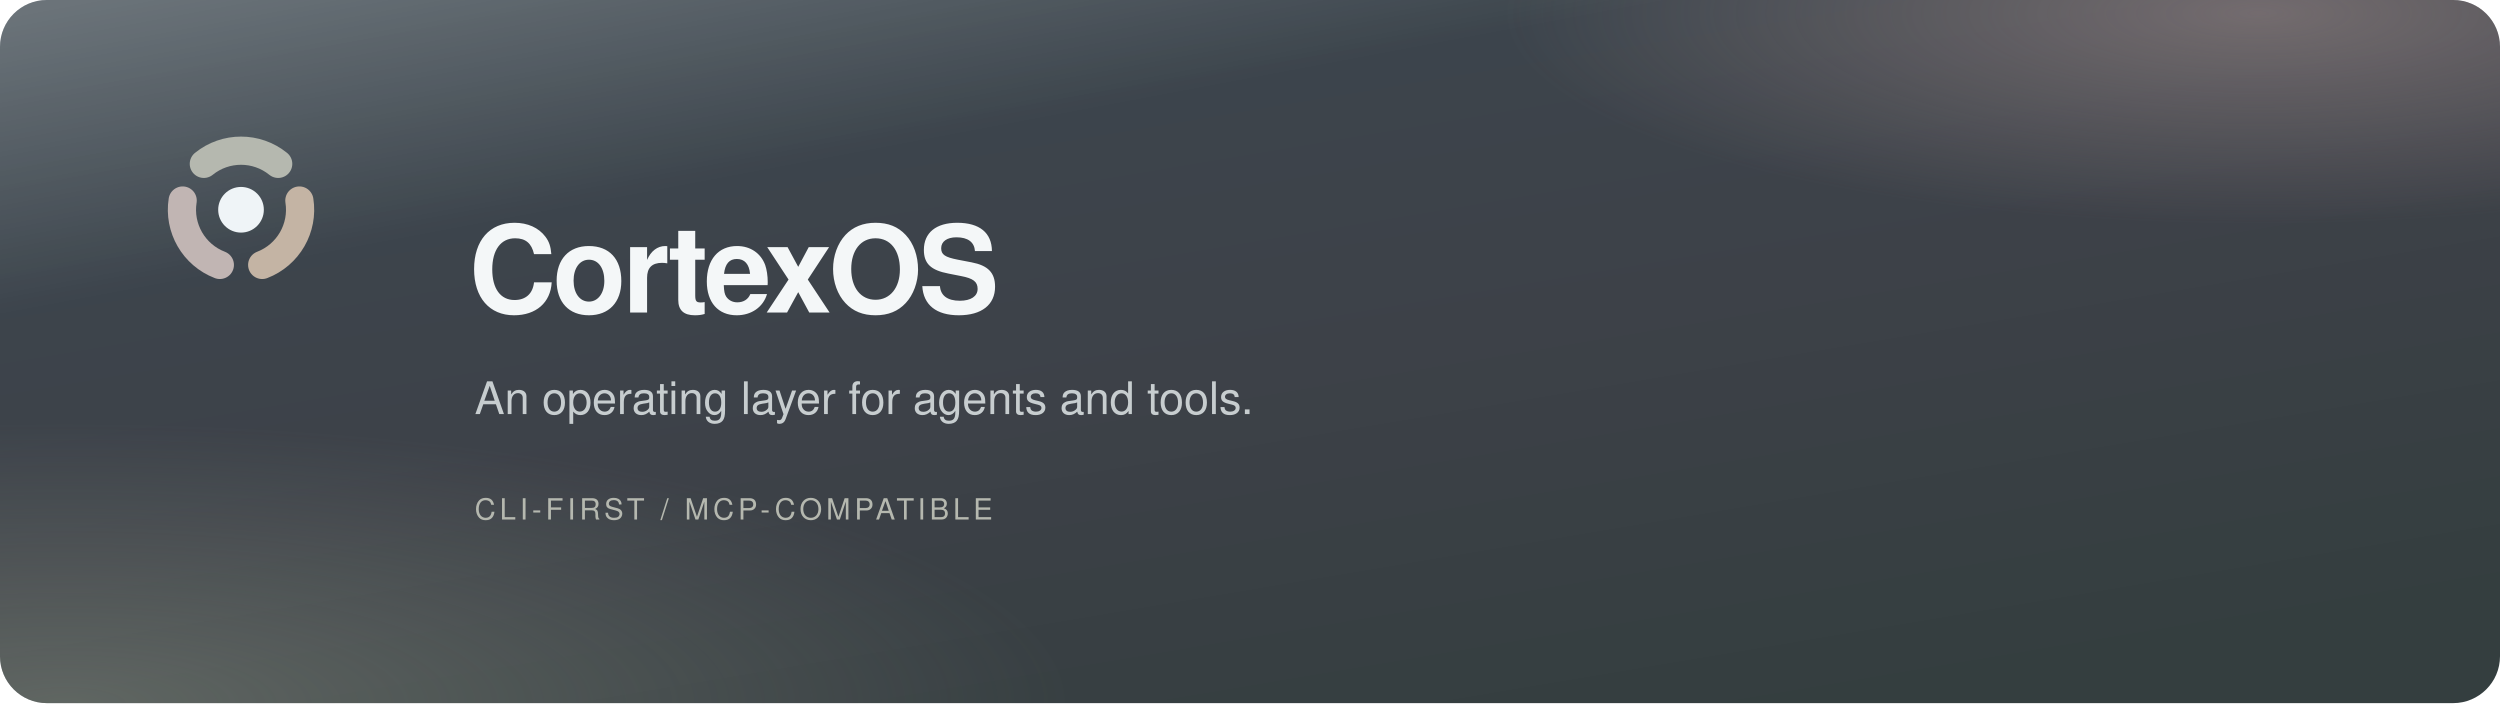
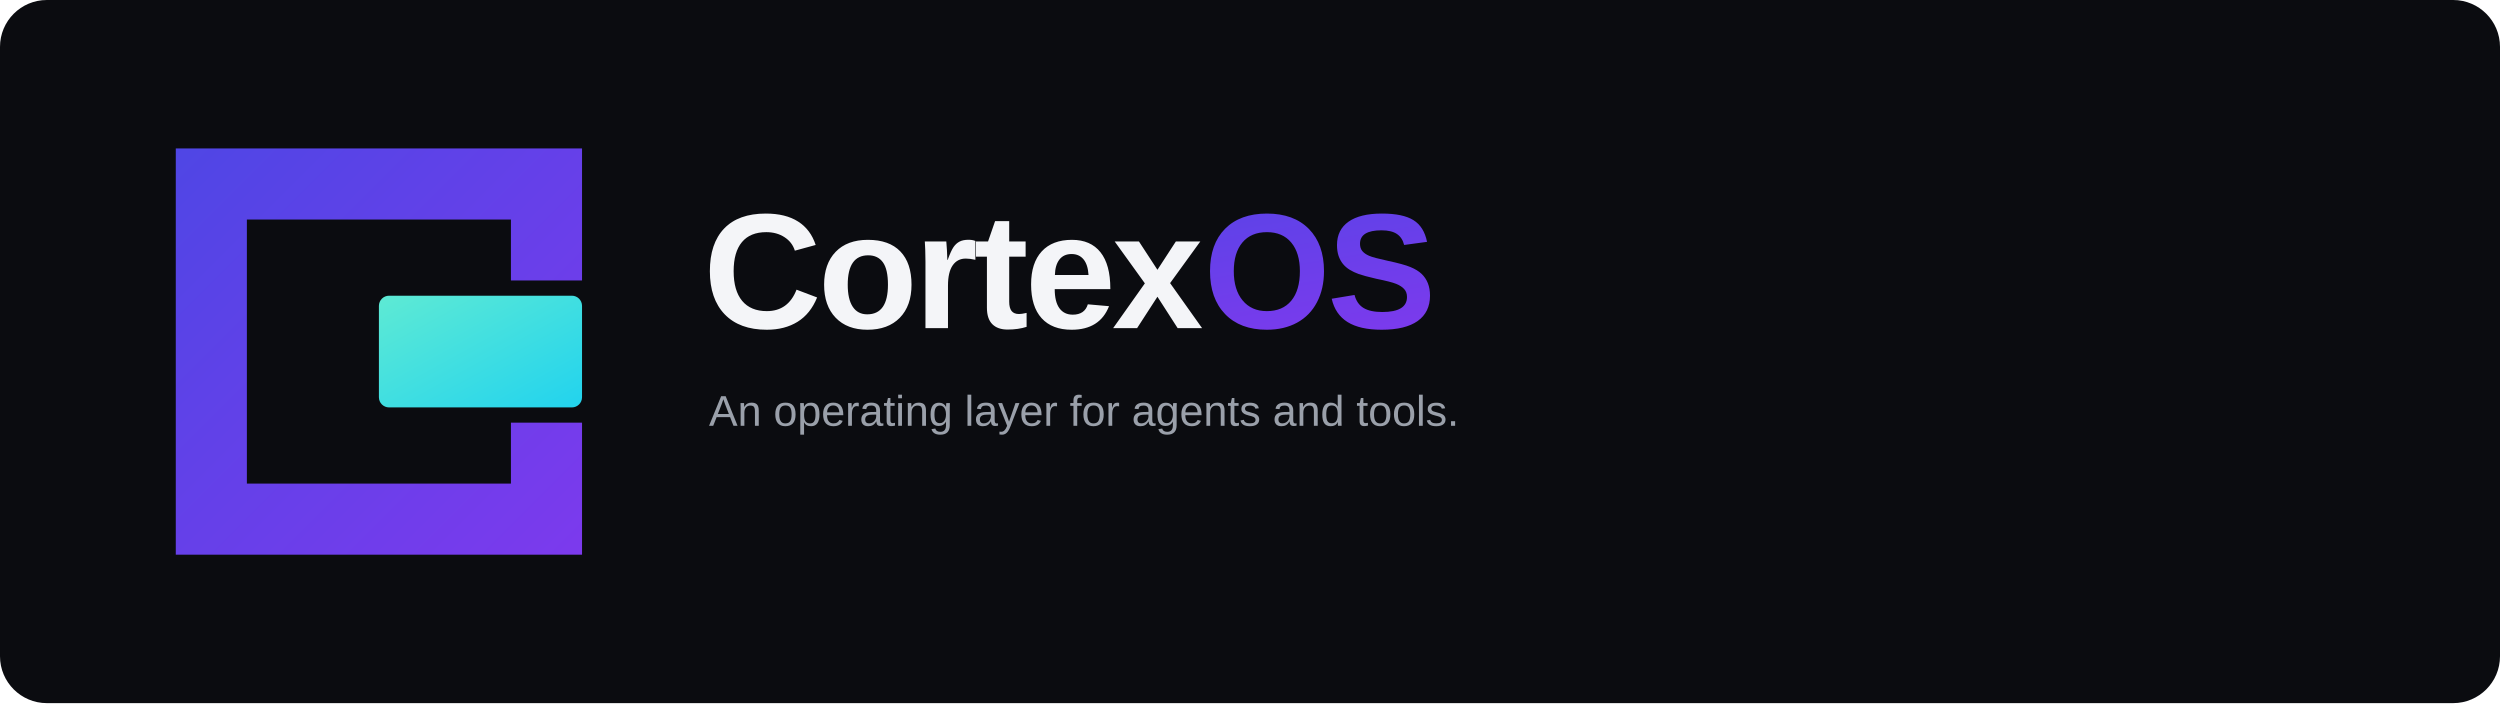
- <svg xmlns="http://www.w3.org/2000/svg" width="1280" height="360" viewBox="0 0 1280 360" role="img" aria-labelledby="title desc">
+ <svg xmlns="http://www.w3.org/2000/svg" viewBox="0 0 1280 360" width="1280" height="360" role="img" aria-labelledby="title">
  <defs>
-     <linearGradient id="gBase" x1="0.14" y1="0" x2="0.74" y2="1">
-       <stop offset="0" stop-color="#3C474F" />
-       <stop offset="0.55" stop-color="#3D4148" />
-       <stop offset="1" stop-color="#343E3F" />
+     <linearGradient id="frame" x1="0" y1="0" x2="1" y2="1">
+       <stop offset="0" stop-color="#4F46E5" />
+       <stop offset="1" stop-color="#7C3AED" />
    </linearGradient>
-     <radialGradient id="gPetal" cx="0.9" cy="0.02" r="0.3">
-       <stop offset="0" stop-color="#C4A8A4" stop-opacity="0.4" />
-       <stop offset="1" stop-color="#C4A8A4" stop-opacity="0" />
-     </radialGradient>
-     <radialGradient id="gSage" cx="0.03" cy="1.0" r="0.4">
-       <stop offset="0" stop-color="#A8B09A" stop-opacity="0.34" />
-       <stop offset="1" stop-color="#A8B09A" stop-opacity="0" />
-     </radialGradient>
-     <linearGradient id="gSpecular" x1="0.04" y1="0" x2="0.62" y2="0.86">
-       <stop offset="0" stop-color="#FFFFFF" stop-opacity="0.24" />
-       <stop offset="0.34" stop-color="#FFFFFF" stop-opacity="0" />
-       <stop offset="1" stop-color="#FFFFFF" stop-opacity="0" />
+     <linearGradient id="breakout" x1="0" y1="0" x2="1" y2="1">
+       <stop offset="0" stop-color="#5EEAD4" />
+       <stop offset="1" stop-color="#22D3EE" />
    </linearGradient>
  </defs>
-   <rect width="1280" height="360" rx="24" fill="url(#gBase)" />
-   <rect width="1280" height="360" rx="24" fill="url(#gPetal)" />
-   <rect width="1280" height="360" rx="24" fill="url(#gSage)" />
-   <rect width="1280" height="360" rx="24" fill="url(#gSpecular)" />
-   <g transform="translate(64 48) scale(1.1)">
-     <g transform="translate(54,54) scale(1.25) translate(-54,-54)">
-       <path d="M 45.5,54 A 8.5,8.5 0 1 1 62.5,54 A 8.5,8.5 0 1 1 45.5,54" fill="#EFF4F7" />
-       <path d="M 40.155,36.903 A 22,22 0 0 1 67.845,36.903" fill="none" stroke="#B5B8AF" stroke-width="10.5" stroke-linecap="round" />
-       <path d="M 75.729,50.558 A 22,22 0 0 1 61.884,74.539" fill="none" stroke="#C4B4A4" stroke-width="10.5" stroke-linecap="round" />
-       <path d="M 46.116,74.539 A 22,22 0 0 1 32.271,50.558" fill="none" stroke="#C1B5B3" stroke-width="10.5" stroke-linecap="round" />
-     </g>
+   <rect width="1280" height="360" rx="24" fill="#0B0C10" />
+   <g transform="translate(64,50) scale(1.3)">
+     <path fill-rule="evenodd" fill="url(#frame)" d="M20 20 H180 V72 H152 V48 H48 V152 H152 V128 H180 V180 H20 Z" />
+     <rect x="100" y="78" width="80" height="44" rx="4" fill="url(#breakout)" />
  </g>
-   <text x="240" y="160" fill="#F4F7F8" font-family="Helvetica,Arial,sans-serif" font-size="62" font-weight="700" letter-spacing="-2">CortexOS</text>
-   <text x="243" y="212" fill="#C7CDCF" font-family="Helvetica,Arial,sans-serif" font-size="23">An operating layer for agents and tools.</text>
-   <text x="243" y="266" fill="#B5B8AF" font-family="Helvetica,Arial,sans-serif" font-size="15" letter-spacing="2">CLI-FIRST  /  MCP-COMPATIBLE</text>
+   <text x="360" y="168" fill="#F4F5F8" font-family="Avenir Next, Helvetica Neue, Arial, sans-serif" font-weight="600" font-size="84" letter-spacing="-2">Cortex<tspan fill="url(#frame)">OS</tspan>
+   </text>
+   <text x="363" y="218" fill="#9AA0AA" font-family="Avenir Next, Helvetica Neue, Arial, sans-serif" font-size="22">An operating layer for agents and tools.</text>
</svg>
